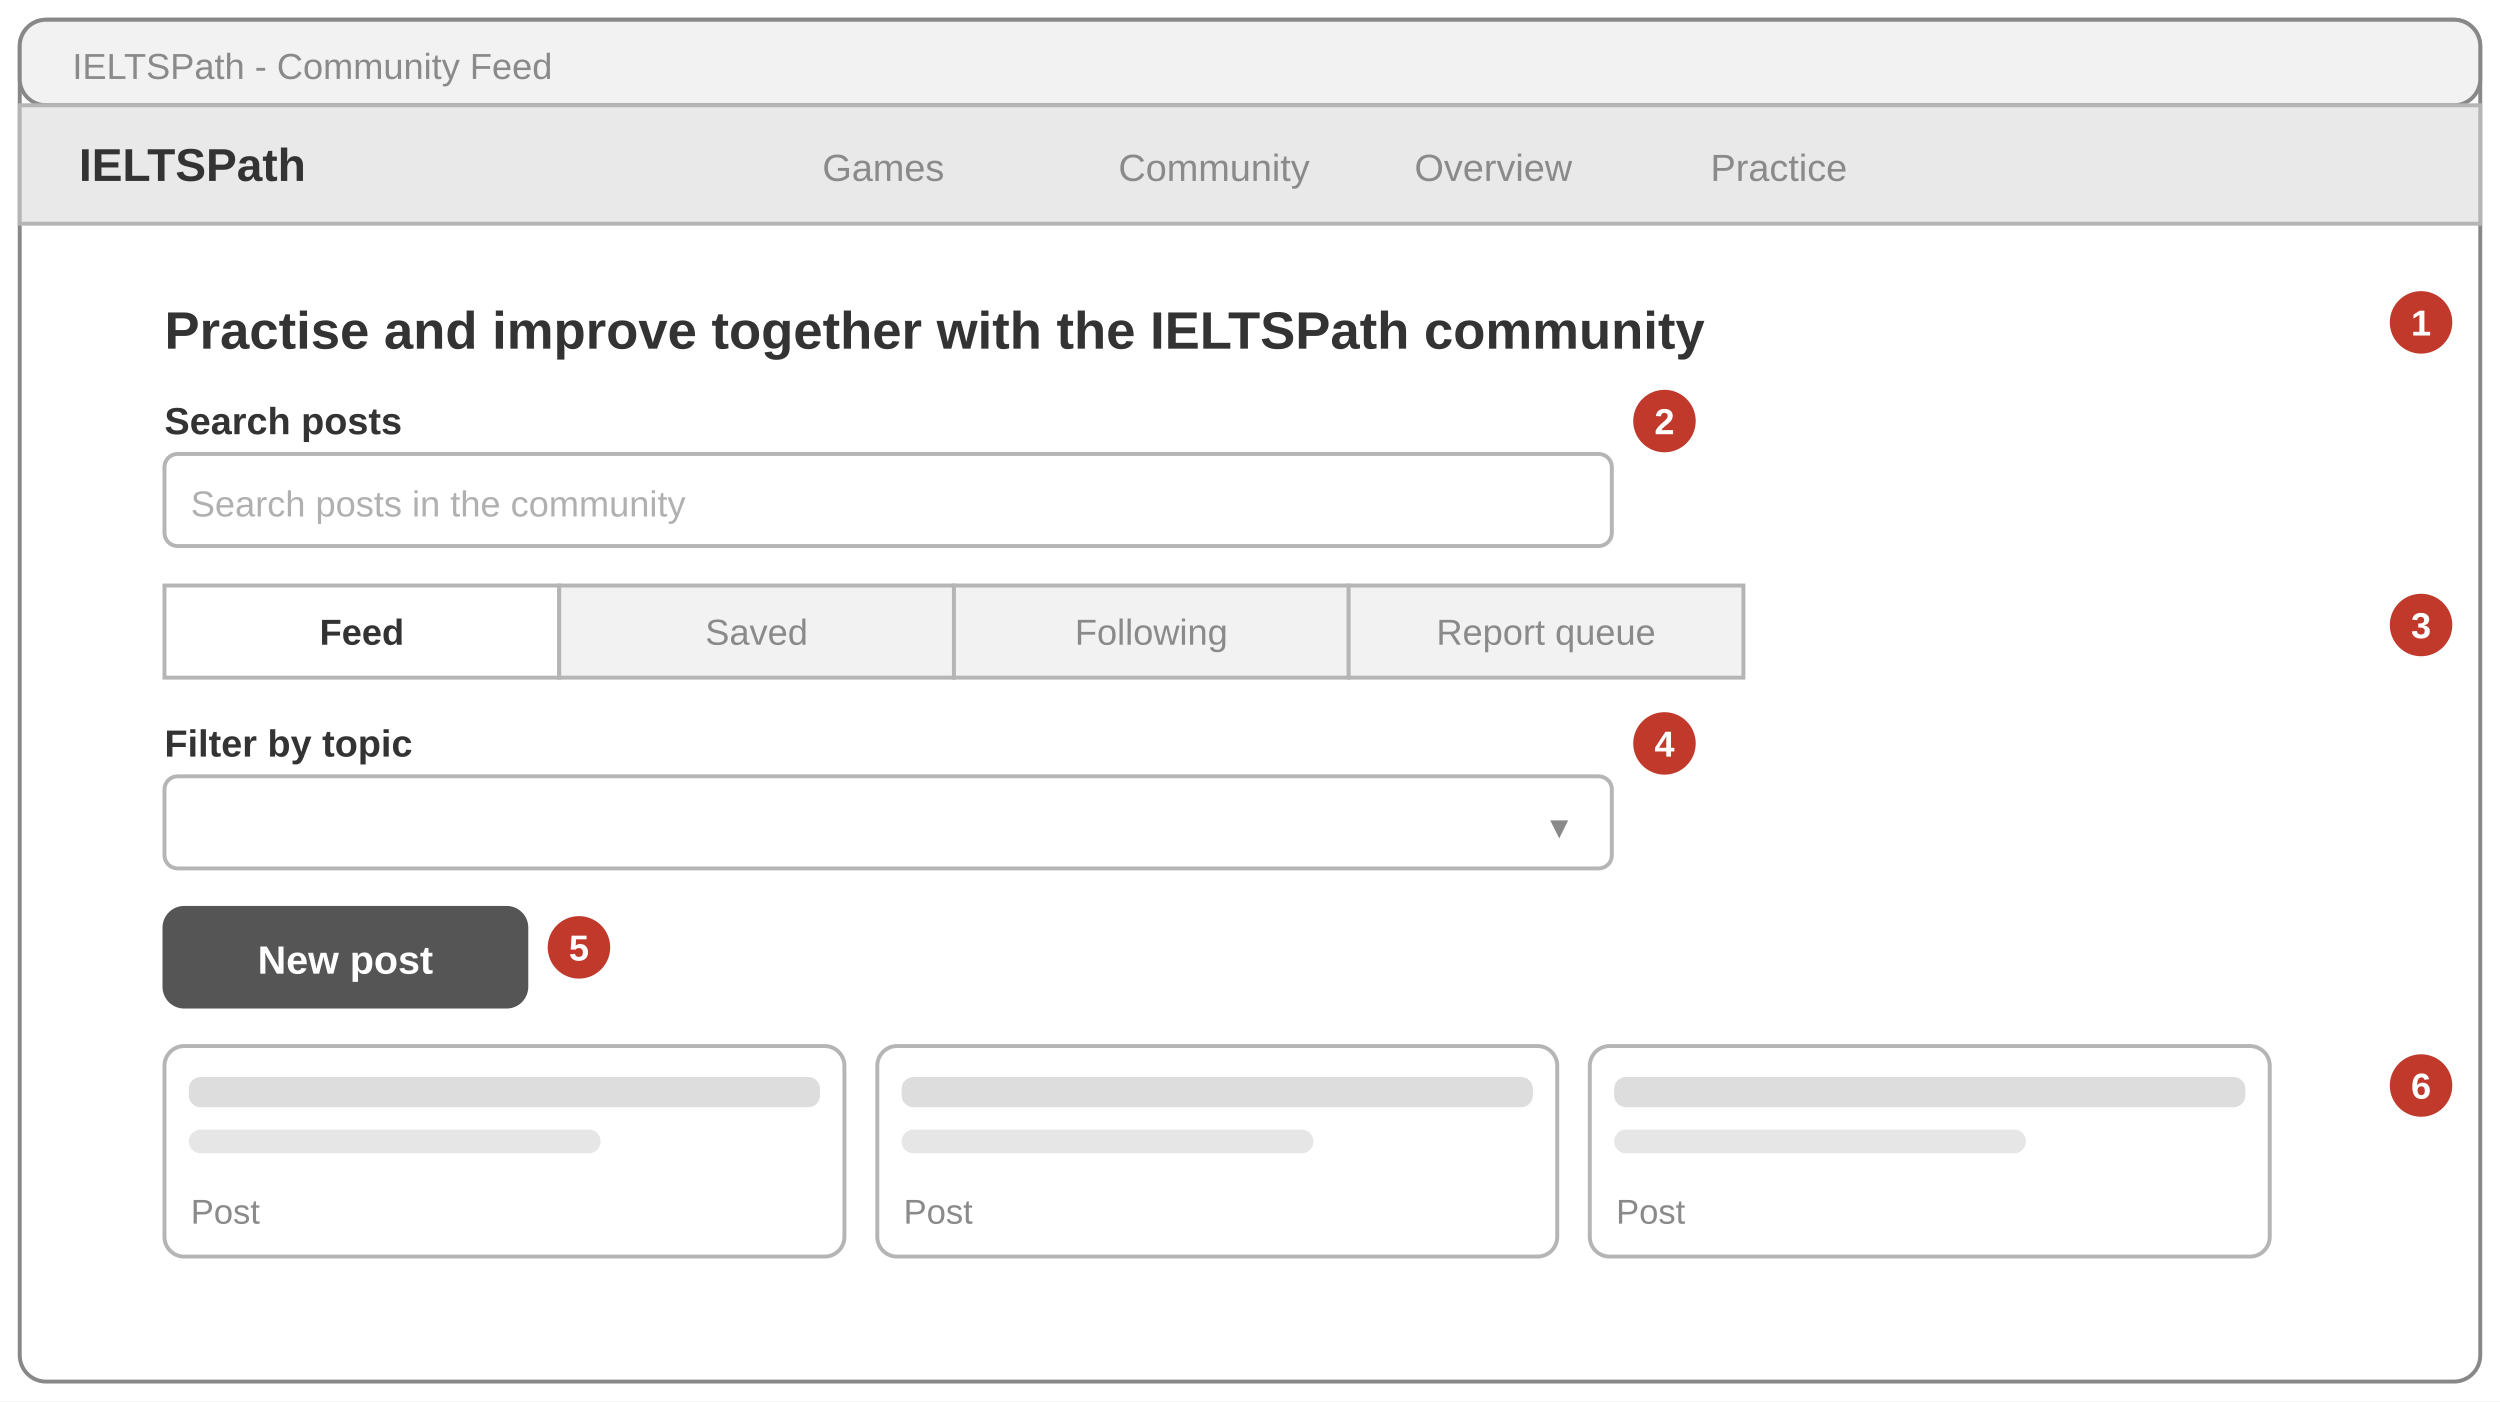
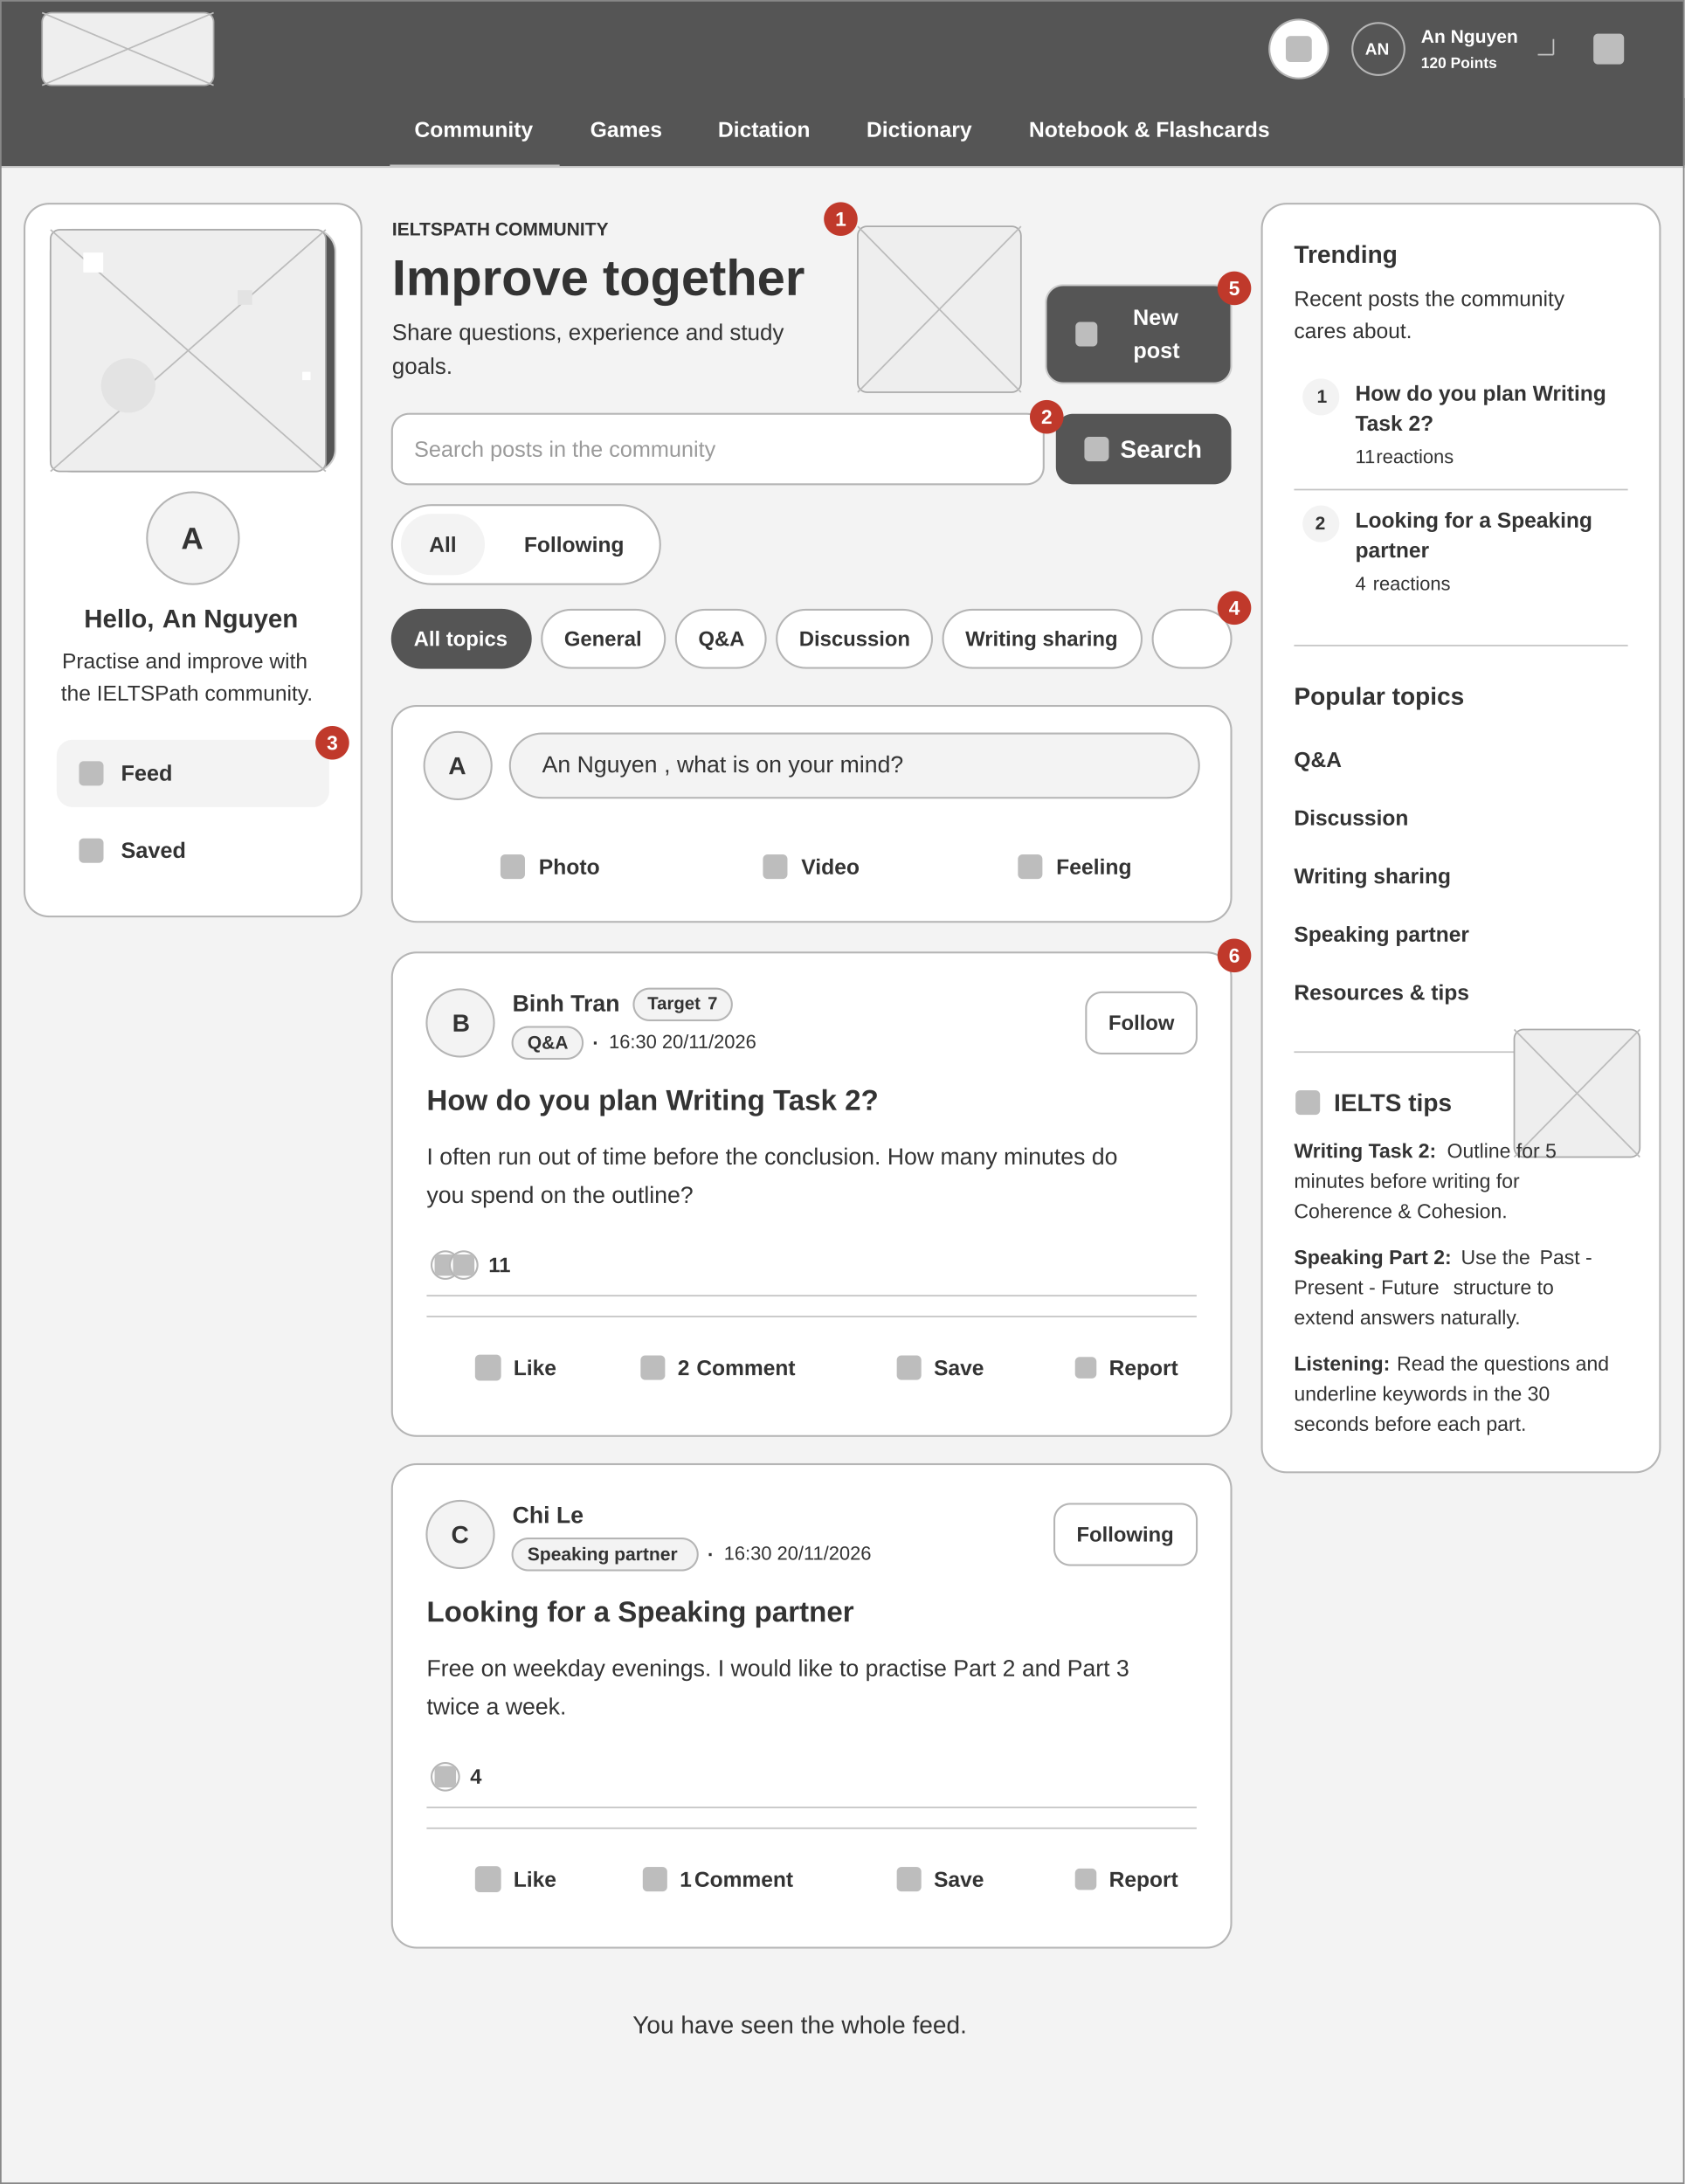
- <svg xmlns="http://www.w3.org/2000/svg" width="760" height="426" viewBox="0 0 760 426">
-   <rect width="760" height="426" fill="#ffffff" />
-   <rect x="6.0" y="6.0" width="748.0" height="414.0" rx="8" fill="#ffffff" stroke="#888888" stroke-width="1.2" />
-   <rect x="6.0" y="6.0" width="748.0" height="26.0" rx="8" fill="#f2f2f2" stroke="#888888" stroke-width="1.2" />
-   <text x="22.0" y="24.0" font-family="Segoe UI, Arial, sans-serif" font-size="11" font-weight="400" fill="#8a8a8a" text-anchor="start">IELTSPath  -  Community Feed</text>
-   <rect x="6.0" y="32.0" width="748.0" height="36.0" rx="0" fill="#e9e9e9" stroke="#b5b5b5" stroke-width="1.2" />
-   <text x="24.0" y="55.0" font-family="Segoe UI, Arial, sans-serif" font-size="14" font-weight="700" fill="#333333" text-anchor="start">IELTSPath</text>
-   <text x="250.0" y="55.0" font-family="Segoe UI, Arial, sans-serif" font-size="11.5" font-weight="400" fill="#8a8a8a" text-anchor="start">Games</text>
-   <text x="340.0" y="55.0" font-family="Segoe UI, Arial, sans-serif" font-size="11.5" font-weight="400" fill="#8a8a8a" text-anchor="start">Community</text>
-   <text x="430.0" y="55.0" font-family="Segoe UI, Arial, sans-serif" font-size="11.5" font-weight="400" fill="#8a8a8a" text-anchor="start">Overview</text>
-   <text x="520.0" y="55.0" font-family="Segoe UI, Arial, sans-serif" font-size="11.5" font-weight="400" fill="#8a8a8a" text-anchor="start">Practice</text>
-   <text x="50.0" y="106.0" font-family="Segoe UI, Arial, sans-serif" font-size="16" font-weight="700" fill="#333333" text-anchor="start">Practise and improve together with the IELTSPath community</text>
-   <circle cx="736.0" cy="98.0" r="9.5" fill="#c0392b" />
-   <text x="736.0" y="102.0" font-family="Segoe UI, Arial, sans-serif" font-size="11" font-weight="700" fill="#ffffff" text-anchor="middle">1</text>
-   <text x="50.0" y="132.0" font-family="Segoe UI, Arial, sans-serif" font-size="11.5" font-weight="600" fill="#333333" text-anchor="start">Search posts</text>
-   <rect x="50.0" y="138.0" width="440.0" height="28.0" rx="4" fill="#ffffff" stroke="#b5b5b5" stroke-width="1.2" />
-   <text x="58.0" y="157.0" font-family="Segoe UI, Arial, sans-serif" font-size="11" font-weight="400" fill="#b0b0b0" text-anchor="start">Search posts in the community</text>
-   <circle cx="506.0" cy="128.0" r="9.5" fill="#c0392b" />
-   <text x="506.0" y="132.0" font-family="Segoe UI, Arial, sans-serif" font-size="11" font-weight="700" fill="#ffffff" text-anchor="middle">2</text>
-   <rect x="50.0" y="178.0" width="120.0" height="28.0" rx="0" fill="#ffffff" stroke="#b5b5b5" stroke-width="1.2" />
-   <text x="110.0" y="196.0" font-family="Segoe UI, Arial, sans-serif" font-size="11" font-weight="700" fill="#333333" text-anchor="middle">Feed</text>
-   <rect x="170.0" y="178.0" width="120.0" height="28.0" rx="0" fill="#f2f2f2" stroke="#b5b5b5" stroke-width="1.2" />
-   <text x="230.0" y="196.0" font-family="Segoe UI, Arial, sans-serif" font-size="11" font-weight="400" fill="#8a8a8a" text-anchor="middle">Saved</text>
-   <rect x="290.0" y="178.0" width="120.0" height="28.0" rx="0" fill="#f2f2f2" stroke="#b5b5b5" stroke-width="1.2" />
-   <text x="350.0" y="196.0" font-family="Segoe UI, Arial, sans-serif" font-size="11" font-weight="400" fill="#8a8a8a" text-anchor="middle">Following</text>
-   <rect x="410.0" y="178.0" width="120.0" height="28.0" rx="0" fill="#f2f2f2" stroke="#b5b5b5" stroke-width="1.2" />
-   <text x="470.0" y="196.0" font-family="Segoe UI, Arial, sans-serif" font-size="11" font-weight="400" fill="#8a8a8a" text-anchor="middle">Report queue</text>
-   <circle cx="736.0" cy="190.0" r="9.5" fill="#c0392b" />
-   <text x="736.0" y="194.0" font-family="Segoe UI, Arial, sans-serif" font-size="11" font-weight="700" fill="#ffffff" text-anchor="middle">3</text>
-   <text x="50.0" y="230.0" font-family="Segoe UI, Arial, sans-serif" font-size="11.5" font-weight="600" fill="#333333" text-anchor="start">Filter by topic</text>
-   <rect x="50.0" y="236.0" width="440.0" height="28.0" rx="4" fill="#ffffff" stroke="#b5b5b5" stroke-width="1.2" />
-   <text x="474.0" y="255.0" font-family="Segoe UI, Arial, sans-serif" font-size="11" font-weight="400" fill="#8a8a8a" text-anchor="middle">▾</text>
-   <circle cx="506.0" cy="226.0" r="9.5" fill="#c0392b" />
-   <text x="506.0" y="230.0" font-family="Segoe UI, Arial, sans-serif" font-size="11" font-weight="700" fill="#ffffff" text-anchor="middle">4</text>
-   <rect x="50.0" y="276.0" width="110.0" height="30.0" rx="6" fill="#555555" stroke="#555555" stroke-width="1.2" />
-   <text x="105.0" y="296.0" font-family="Segoe UI, Arial, sans-serif" font-size="12" font-weight="700" fill="#ffffff" text-anchor="middle">New post</text>
-   <circle cx="176.0" cy="288.0" r="9.5" fill="#c0392b" />
-   <text x="176.0" y="292.0" font-family="Segoe UI, Arial, sans-serif" font-size="11" font-weight="700" fill="#ffffff" text-anchor="middle">5</text>
-   <rect x="50.0" y="318.0" width="206.7" height="64.0" rx="6" fill="#ffffff" stroke="#b5b5b5" stroke-width="1.2" />
-   <rect x="58.0" y="328.0" width="190.7" height="8.0" rx="3" fill="#dddddd" stroke="#dddddd" stroke-width="1.2" />
-   <rect x="58.0" y="344.0" width="124.0" height="6.0" rx="3" fill="#e6e6e6" stroke="#e6e6e6" stroke-width="1.2" />
-   <text x="58.0" y="372.0" font-family="Segoe UI, Arial, sans-serif" font-size="10.5" font-weight="400" fill="#8a8a8a" text-anchor="start">Post</text>
-   <rect x="266.7" y="318.0" width="206.7" height="64.0" rx="6" fill="#ffffff" stroke="#b5b5b5" stroke-width="1.2" />
-   <rect x="274.7" y="328.0" width="190.7" height="8.0" rx="3" fill="#dddddd" stroke="#dddddd" stroke-width="1.2" />
-   <rect x="274.7" y="344.0" width="124.0" height="6.0" rx="3" fill="#e6e6e6" stroke="#e6e6e6" stroke-width="1.2" />
-   <text x="274.7" y="372.0" font-family="Segoe UI, Arial, sans-serif" font-size="10.5" font-weight="400" fill="#8a8a8a" text-anchor="start">Post</text>
-   <rect x="483.3" y="318.0" width="206.7" height="64.0" rx="6" fill="#ffffff" stroke="#b5b5b5" stroke-width="1.2" />
-   <rect x="491.3" y="328.0" width="190.7" height="8.0" rx="3" fill="#dddddd" stroke="#dddddd" stroke-width="1.2" />
-   <rect x="491.3" y="344.0" width="124.0" height="6.0" rx="3" fill="#e6e6e6" stroke="#e6e6e6" stroke-width="1.2" />
-   <text x="491.3" y="372.0" font-family="Segoe UI, Arial, sans-serif" font-size="10.5" font-weight="400" fill="#8a8a8a" text-anchor="start">Post</text>
-   <circle cx="736.0" cy="330.0" r="9.5" fill="#c0392b" />
-   <text x="736.0" y="334.0" font-family="Segoe UI, Arial, sans-serif" font-size="11" font-weight="700" fill="#ffffff" text-anchor="middle">6</text>
+ <svg xmlns="http://www.w3.org/2000/svg" width="1100" height="1426" viewBox="0 0 1100 1426">
+   <rect width="1100" height="1426" fill="#ffffff" />
+   <rect x="0.0" y="0.0" width="1100.0" height="1426.0" rx="0.0" fill="#ffffff" stroke="none" stroke-width="1.2" />
+   <rect x="0.0" y="0.0" width="1100.0" height="1426.0" rx="0.0" fill="#f3f3f3" stroke="none" stroke-width="1.2" />
+   <rect x="0.0" y="0.0" width="1100.0" height="109.0" rx="0.0" fill="#555555" stroke="#cccccc" stroke-width="1.2" />
+   <line x1="0.0" y1="109.0" x2="1100.0" y2="109.0" stroke="#c4c4c4" />
+   <rect x="27.5" y="8.3" width="112.0" height="47.4" rx="6" fill="#eeeeee" stroke="#aaaaaa" />
+   <path d="M27.5 8.3L139.5 55.7M139.5 8.3L27.5 55.7" stroke="#bbbbbb" fill="none" />
+   <rect x="828.9" y="12.8" width="38.4" height="38.4" rx="19.2" fill="#ffffff" stroke="#b5b5b5" stroke-width="1.2" />
+   <rect x="839.6" y="23.5" width="17.0" height="17.0" rx="3" fill="#bdbdbd" />
+   <rect x="883.1" y="15.0" width="34.0" height="34.0" rx="17.0" fill="#555555" stroke="#b5b5b5" stroke-width="1.2" />
+   <text x="891.4" y="35.7" font-family="Segoe UI, Arial, sans-serif" font-size="10.88" font-weight="700" fill="#ffffff" text-anchor="start">AN</text>
+   <text x="927.9" y="27.9" font-family="Segoe UI, Arial, sans-serif" font-size="12" font-weight="700" fill="#ffffff" text-anchor="start" textLength="66.0" lengthAdjust="spacingAndGlyphs">An Nguyen</text>
+   <text x="927.9" y="44.4" font-family="Segoe UI, Arial, sans-serif" font-size="9.92" font-weight="700" fill="#ffffff" text-anchor="start" textLength="52.3" lengthAdjust="spacingAndGlyphs">120 Points</text>
+   <line x1="1014.4" y1="25.5" x2="1014.4" y2="35.7" stroke="#c4c4c4" />
+   <line x1="1004.2" y1="35.7" x2="1014.4" y2="35.7" stroke="#c4c4c4" />
+   <rect x="1040.5" y="22.0" width="20.0" height="20.0" rx="3" fill="#bdbdbd" />
+   <rect x="0.0" y="64.0" width="1100.0" height="44.0" rx="0.0" fill="#555555" stroke="none" stroke-width="1.2" />
+   <line x1="254.6" y1="108.0" x2="365.4" y2="108.0" stroke="#c4c4c4" />
+   <text x="270.6" y="89.4" font-family="Segoe UI, Arial, sans-serif" font-size="14.08" font-weight="700" fill="#ffffff" text-anchor="start" textLength="78.8" lengthAdjust="spacingAndGlyphs">Community</text>
+   <text x="385.4" y="89.4" font-family="Segoe UI, Arial, sans-serif" font-size="14.08" font-weight="700" fill="#ffffff" text-anchor="start" textLength="47.4" lengthAdjust="spacingAndGlyphs">Games</text>
+   <text x="468.8" y="89.4" font-family="Segoe UI, Arial, sans-serif" font-size="14.08" font-weight="700" fill="#ffffff" text-anchor="start" textLength="61.0" lengthAdjust="spacingAndGlyphs">Dictation</text>
+   <text x="565.8" y="89.4" font-family="Segoe UI, Arial, sans-serif" font-size="14.08" font-weight="700" fill="#ffffff" text-anchor="start" textLength="70.1" lengthAdjust="spacingAndGlyphs">Dictionary</text>
+   <text x="671.9" y="89.4" font-family="Segoe UI, Arial, sans-serif" font-size="14.08" font-weight="700" fill="#ffffff" text-anchor="start" textLength="157.4" lengthAdjust="spacingAndGlyphs">Notebook &amp; Flashcards</text>
+   <rect x="16.0" y="133.0" width="220.0" height="465.4" rx="16.0" fill="#ffffff" stroke="#b5b5b5" stroke-width="1.2" />
+   <rect x="33.0" y="150.0" width="186.0" height="157.8" rx="14.4" fill="#555555" stroke="#cccccc" stroke-width="1.2" />
+   <rect x="33.0" y="150.0" width="179.7" height="157.8" rx="6" fill="#eeeeee" stroke="#aaaaaa" />
+   <path d="M33.0 150.0L212.7 307.8M212.7 150.0L33.0 307.8" stroke="#bbbbbb" fill="none" />
+   <rect x="66.0" y="234.0" width="35.5" height="35.5" rx="17.8" fill="#e3e3e3" stroke="none" stroke-width="1.2" />
+   <rect x="54.4" y="164.9" width="13.0" height="13.0" rx="0.0" fill="#ffffff" stroke="none" stroke-width="1.2" />
+   <rect x="197.4" y="242.8" width="5.4" height="5.4" rx="0.0" fill="#ffffff" stroke="none" stroke-width="1.2" />
+   <rect x="155.2" y="189.5" width="9.5" height="9.5" rx="0.0" fill="#e3e3e3" stroke="none" stroke-width="1.2" />
+   <rect x="96.0" y="321.4" width="60.0" height="60.0" rx="30.0" fill="#f3f3f3" stroke="#b5b5b5" stroke-width="1.2" />
+   <text x="118.3" y="358.4" font-family="Segoe UI, Arial, sans-serif" font-size="20" font-weight="700" fill="#333333" text-anchor="start">A</text>
+   <text x="54.9" y="409.7" font-family="Segoe UI, Arial, sans-serif" font-size="16.8" font-weight="700" fill="#333333" text-anchor="start" textLength="47.0" lengthAdjust="spacingAndGlyphs">Hello,</text>
+   <text x="106.0" y="409.7" font-family="Segoe UI, Arial, sans-serif" font-size="16.8" font-weight="700" fill="#333333" text-anchor="start" textLength="91.1" lengthAdjust="spacingAndGlyphs">An Nguyen</text>
+   <text x="40.5" y="436.4" font-family="Segoe UI, Arial, sans-serif" font-size="14" font-weight="400" fill="#333333" text-anchor="start" textLength="171.0" lengthAdjust="spacingAndGlyphs">Practise and improve with</text>
+   <text x="39.8" y="457.4" font-family="Segoe UI, Arial, sans-serif" font-size="14" font-weight="400" fill="#333333" text-anchor="start" textLength="172.3" lengthAdjust="spacingAndGlyphs">the IELTSPath community.</text>
+   <rect x="37.0" y="483.0" width="178.0" height="44.0" rx="10.4" fill="#f3f3f3" stroke="none" stroke-width="1.2" />
+   <rect x="51.6" y="497.0" width="16.0" height="16.0" rx="3" fill="#bdbdbd" />
+   <text x="79.0" y="509.7" font-family="Segoe UI, Arial, sans-serif" font-size="14.4" font-weight="700" fill="#333333" text-anchor="start" textLength="34.3" lengthAdjust="spacingAndGlyphs">Feed</text>
+   <rect x="51.6" y="547.4" width="16.0" height="16.0" rx="3" fill="#bdbdbd" />
+   <text x="79.0" y="560.1" font-family="Segoe UI, Arial, sans-serif" font-size="14.4" font-weight="700" fill="#333333" text-anchor="start" textLength="43.1" lengthAdjust="spacingAndGlyphs">Saved</text>
+   <text x="256.0" y="153.7" font-family="Segoe UI, Arial, sans-serif" font-size="12" font-weight="700" fill="#333333" text-anchor="start" textLength="173.8" lengthAdjust="spacingAndGlyphs">IELTSPATH COMMUNITY</text>
+   <text x="256.0" y="192.7" font-family="Segoe UI, Arial, sans-serif" font-size="33" font-weight="700" fill="#333333" text-anchor="start" textLength="265.8" lengthAdjust="spacingAndGlyphs">Improve together</text>
+   <text x="256.0" y="222.0" font-family="Segoe UI, Arial, sans-serif" font-size="14.8" font-weight="400" fill="#333333" text-anchor="start" textLength="272.3" lengthAdjust="spacingAndGlyphs">Share questions, experience and study</text>
+   <text x="256.0" y="244.1" font-family="Segoe UI, Arial, sans-serif" font-size="14.8" font-weight="400" fill="#333333" text-anchor="start" textLength="42.1" lengthAdjust="spacingAndGlyphs">goals.</text>
+   <rect x="560.1" y="147.8" width="106.6" height="108.3" rx="6" fill="#eeeeee" stroke="#aaaaaa" />
+   <path d="M560.1 147.8L666.7 256.1M666.7 147.8L560.1 256.1" stroke="#bbbbbb" fill="none" />
+   <rect x="683.0" y="186.2" width="121.0" height="64.0" rx="11.2" fill="#555555" stroke="#cccccc" stroke-width="1.2" />
+   <rect x="702.3" y="210.2" width="14.3" height="16.0" rx="3" fill="#bdbdbd" />
+   <text x="739.8" y="212.1" font-family="Segoe UI, Arial, sans-serif" font-size="14.4" font-weight="700" fill="#ffffff" text-anchor="start" textLength="31.6" lengthAdjust="spacingAndGlyphs">New</text>
+   <text x="740.0" y="233.7" font-family="Segoe UI, Arial, sans-serif" font-size="14.4" font-weight="700" fill="#ffffff" text-anchor="start" textLength="31.3" lengthAdjust="spacingAndGlyphs">post</text>
+   <rect x="256.0" y="270.2" width="425.5" height="46.0" rx="11.2" fill="#ffffff" stroke="#b5b5b5" stroke-width="1.2" />
+   <text x="270.4" y="298.2" font-family="Segoe UI, Arial, sans-serif" font-size="14.4" font-weight="400" fill="#9a9a9a" text-anchor="start">Search posts in the community</text>
+   <rect x="689.5" y="270.2" width="114.5" height="46.0" rx="11.2" fill="#555555" stroke="none" stroke-width="1.2" />
+   <rect x="708.1" y="285.2" width="16.0" height="16.0" rx="3" fill="#bdbdbd" />
+   <text x="731.5" y="298.8" font-family="Segoe UI, Arial, sans-serif" font-size="16" font-weight="700" fill="#ffffff" text-anchor="start" textLength="55.0" lengthAdjust="spacingAndGlyphs">Search</text>
+   <rect x="256.0" y="329.8" width="175.1" height="51.6" rx="25.8" fill="#ffffff" stroke="#b5b5b5" stroke-width="1.2" />
+   <rect x="261.8" y="335.5" width="54.8" height="40.0" rx="20.0" fill="#f3f3f3" stroke="none" stroke-width="1.2" />
+   <text x="280.2" y="360.4" font-family="Segoe UI, Arial, sans-serif" font-size="14" font-weight="700" fill="#333333" text-anchor="start" textLength="18.0" lengthAdjust="spacingAndGlyphs">All</text>
+   <text x="342.2" y="360.4" font-family="Segoe UI, Arial, sans-serif" font-size="14" font-weight="700" fill="#333333" text-anchor="start" textLength="64.7" lengthAdjust="spacingAndGlyphs">Following</text>
+   <rect x="256.0" y="398.1" width="90.6" height="38.0" rx="19.0" fill="#555555" stroke="#555555" stroke-width="1.2" />
+   <text x="270.2" y="421.7" font-family="Segoe UI, Arial, sans-serif" font-size="13.6" font-weight="700" fill="#ffffff" text-anchor="start" textLength="61.8" lengthAdjust="spacingAndGlyphs">All topics</text>
+   <rect x="353.8" y="398.1" width="80.4" height="38.0" rx="19.0" fill="#ffffff" stroke="#b5b5b5" stroke-width="1.2" />
+   <text x="368.4" y="421.7" font-family="Segoe UI, Arial, sans-serif" font-size="13.6" font-weight="700" fill="#333333" text-anchor="start" textLength="51.2" lengthAdjust="spacingAndGlyphs">General</text>
+   <rect x="441.4" y="398.1" width="58.6" height="38.0" rx="19.0" fill="#ffffff" stroke="#b5b5b5" stroke-width="1.2" />
+   <text x="456.0" y="421.7" font-family="Segoe UI, Arial, sans-serif" font-size="13.6" font-weight="700" fill="#333333" text-anchor="start" textLength="29.4" lengthAdjust="spacingAndGlyphs">Q&amp;A</text>
+   <rect x="507.2" y="398.1" width="101.4" height="38.0" rx="19.0" fill="#ffffff" stroke="#b5b5b5" stroke-width="1.2" />
+   <text x="521.8" y="421.7" font-family="Segoe UI, Arial, sans-serif" font-size="13.6" font-weight="700" fill="#333333" text-anchor="start" textLength="72.2" lengthAdjust="spacingAndGlyphs">Discussion</text>
+   <rect x="615.8" y="398.1" width="129.7" height="38.0" rx="19.0" fill="#ffffff" stroke="#b5b5b5" stroke-width="1.2" />
+   <text x="630.4" y="421.7" font-family="Segoe UI, Arial, sans-serif" font-size="13.6" font-weight="700" fill="#333333" text-anchor="start" textLength="100.5" lengthAdjust="spacingAndGlyphs">Writing sharing</text>
+   <rect x="752.7" y="398.1" width="51.3" height="38.0" rx="19.0" fill="#ffffff" stroke="#b5b5b5" stroke-width="1.2" />
+   <rect x="256.0" y="460.9" width="548.0" height="141.0" rx="16.0" fill="#ffffff" stroke="#b5b5b5" stroke-width="1.2" />
+   <rect x="277.0" y="477.9" width="44.0" height="44.0" rx="22.0" fill="#f3f3f3" stroke="#b5b5b5" stroke-width="1.2" />
+   <text x="292.8" y="505.5" font-family="Segoe UI, Arial, sans-serif" font-size="16" font-weight="700" fill="#333333" text-anchor="start">A</text>
+   <rect x="333.0" y="478.9" width="450.0" height="42.0" rx="21.0" fill="#f3f3f3" stroke="#b5b5b5" stroke-width="1.2" />
+   <text x="354.0" y="504.3" font-family="Segoe UI, Arial, sans-serif" font-size="15.2" font-weight="400" fill="#333333" text-anchor="start" textLength="79.6" lengthAdjust="spacingAndGlyphs">An Nguyen</text>
+   <text x="433.6" y="504.3" font-family="Segoe UI, Arial, sans-serif" font-size="15.2" font-weight="400" fill="#333333" text-anchor="start" textLength="165.6" lengthAdjust="spacingAndGlyphs">, what is on your mind?</text>
+   <rect x="326.8" y="557.9" width="16.0" height="16.0" rx="3" fill="#bdbdbd" />
+   <text x="351.8" y="570.8" font-family="Segoe UI, Arial, sans-serif" font-size="14.08" font-weight="700" fill="#333333" text-anchor="start" textLength="39.7" lengthAdjust="spacingAndGlyphs">Photo</text>
+   <rect x="498.2" y="557.9" width="16.0" height="16.0" rx="3" fill="#bdbdbd" />
+   <text x="523.2" y="570.8" font-family="Segoe UI, Arial, sans-serif" font-size="14.08" font-weight="700" fill="#333333" text-anchor="start" textLength="39.6" lengthAdjust="spacingAndGlyphs">Video</text>
+   <rect x="664.7" y="557.9" width="16.0" height="16.0" rx="3" fill="#bdbdbd" />
+   <text x="689.7" y="570.8" font-family="Segoe UI, Arial, sans-serif" font-size="14.08" font-weight="700" fill="#333333" text-anchor="start" textLength="49.3" lengthAdjust="spacingAndGlyphs">Feeling</text>
+   <rect x="256.0" y="621.9" width="548.0" height="315.7" rx="16.0" fill="#ffffff" stroke="#b5b5b5" stroke-width="1.2" />
+   <rect x="278.6" y="645.9" width="44.0" height="44.0" rx="22.0" fill="#f3f3f3" stroke="#b5b5b5" stroke-width="1.2" />
+   <text x="295.3" y="673.5" font-family="Segoe UI, Arial, sans-serif" font-size="16" font-weight="700" fill="#333333" text-anchor="start">B</text>
+   <text x="334.6" y="660.3" font-family="Segoe UI, Arial, sans-serif" font-size="15.2" font-weight="700" fill="#333333" text-anchor="start" textLength="71.2" lengthAdjust="spacingAndGlyphs">Binh Tran</text>
+   <rect x="413.8" y="645.5" width="64.1" height="20.7" rx="10.3" fill="#f3f3f3" stroke="#b5b5b5" stroke-width="1.2" />
+   <text x="422.8" y="659.0" font-family="Segoe UI, Arial, sans-serif" font-size="11.6" font-weight="700" fill="#333333" text-anchor="start" textLength="36.6" lengthAdjust="spacingAndGlyphs">Target</text>
+   <text x="462.1" y="659.0" font-family="Segoe UI, Arial, sans-serif" font-size="11.6" font-weight="700" fill="#333333" text-anchor="start">7</text>
+   <rect x="334.6" y="670.5" width="45.9" height="20.8" rx="10.4" fill="#f3f3f3" stroke="#b5b5b5" stroke-width="1.2" />
+   <text x="344.4" y="684.8" font-family="Segoe UI, Arial, sans-serif" font-size="12" font-weight="700" fill="#333333" text-anchor="start" textLength="26.3" lengthAdjust="spacingAndGlyphs">Q&amp;A</text>
+   <text x="386.9" y="685.3" font-family="Segoe UI, Arial, sans-serif" font-size="12.8" font-weight="700" fill="#333333" text-anchor="start">·</text>
+   <text x="397.6" y="684.4" font-family="Segoe UI, Arial, sans-serif" font-size="12.48" font-weight="400" fill="#333333" text-anchor="start" textLength="101.0" lengthAdjust="spacingAndGlyphs">16:30 20/11/2026</text>
+   <rect x="709.2" y="647.9" width="72.2" height="40.0" rx="10.4" fill="#ffffff" stroke="#b5b5b5" stroke-width="1.2" />
+   <text x="723.8" y="672.4" font-family="Segoe UI, Arial, sans-serif" font-size="13.6" font-weight="700" fill="#333333" text-anchor="start" textLength="43.0" lengthAdjust="spacingAndGlyphs">Follow</text>
+   <text x="278.6" y="724.8" font-family="Segoe UI, Arial, sans-serif" font-size="18.88" font-weight="700" fill="#333333" text-anchor="start" textLength="293.8" lengthAdjust="spacingAndGlyphs">How do you plan Writing Task 2?</text>
+   <text x="278.6" y="760.3" font-family="Segoe UI, Arial, sans-serif" font-size="15.2" font-weight="400" fill="#333333" text-anchor="start" textLength="483.4" lengthAdjust="spacingAndGlyphs">I often run out of time before the conclusion. How many minutes do</text>
+   <text x="278.6" y="785.4" font-family="Segoe UI, Arial, sans-serif" font-size="15.2" font-weight="400" fill="#333333" text-anchor="start" textLength="184.9" lengthAdjust="spacingAndGlyphs">you spend on the outline?</text>
+   <line x1="278.6" y1="846.0" x2="781.4" y2="846.0" stroke="#c4c4c4" />
+   <rect x="281.8" y="817.0" width="18.0" height="18.0" rx="9.0" fill="#ffffff" stroke="#b5b5b5" stroke-width="1.2" />
+   <rect x="283.8" y="819.0" width="14.0" height="14.0" rx="3" fill="#bdbdbd" />
+   <rect x="293.8" y="817.0" width="18.0" height="18.0" rx="9.0" fill="#ffffff" stroke="#b5b5b5" stroke-width="1.2" />
+   <rect x="295.8" y="819.0" width="14.0" height="14.0" rx="3" fill="#bdbdbd" />
+   <text x="319.0" y="830.6" font-family="Segoe UI, Arial, sans-serif" font-size="13.6" font-weight="700" fill="#333333" text-anchor="start">11</text>
+   <line x1="278.6" y1="859.6" x2="781.4" y2="859.6" stroke="#c4c4c4" />
+   <rect x="310.2" y="884.5" width="17.0" height="17.0" rx="3" fill="#bdbdbd" />
+   <text x="335.3" y="897.9" font-family="Segoe UI, Arial, sans-serif" font-size="14" font-weight="700" fill="#333333" text-anchor="start" textLength="27.9" lengthAdjust="spacingAndGlyphs">Like</text>
+   <rect x="418.3" y="885.0" width="16.0" height="16.0" rx="3" fill="#bdbdbd" />
+   <text x="442.5" y="897.9" font-family="Segoe UI, Arial, sans-serif" font-size="14" font-weight="700" fill="#333333" text-anchor="start">2</text>
+   <text x="454.8" y="897.9" font-family="Segoe UI, Arial, sans-serif" font-size="14" font-weight="700" fill="#333333" text-anchor="start" textLength="65.9" lengthAdjust="spacingAndGlyphs">Comment</text>
+   <rect x="585.6" y="885.0" width="16.0" height="16.0" rx="3" fill="#bdbdbd" />
+   <text x="609.8" y="897.9" font-family="Segoe UI, Arial, sans-serif" font-size="14" font-weight="700" fill="#333333" text-anchor="start" textLength="33.2" lengthAdjust="spacingAndGlyphs">Save</text>
+   <rect x="702.0" y="886.0" width="14.0" height="14.0" rx="3" fill="#bdbdbd" />
+   <text x="724.2" y="897.9" font-family="Segoe UI, Arial, sans-serif" font-size="14" font-weight="700" fill="#333333" text-anchor="start" textLength="45.3" lengthAdjust="spacingAndGlyphs">Report</text>
+   <rect x="256.0" y="956.0" width="548.0" height="315.7" rx="16.0" fill="#ffffff" stroke="#b5b5b5" stroke-width="1.2" />
+   <rect x="278.6" y="979.9" width="44.0" height="44.0" rx="22.0" fill="#f3f3f3" stroke="#b5b5b5" stroke-width="1.2" />
+   <text x="294.6" y="1007.5" font-family="Segoe UI, Arial, sans-serif" font-size="16" font-weight="700" fill="#333333" text-anchor="start">C</text>
+   <text x="334.6" y="994.4" font-family="Segoe UI, Arial, sans-serif" font-size="15.2" font-weight="700" fill="#333333" text-anchor="start" textLength="46.3" lengthAdjust="spacingAndGlyphs">Chi Le</text>
+   <rect x="334.6" y="1004.5" width="121.0" height="20.8" rx="10.4" fill="#f3f3f3" stroke="#b5b5b5" stroke-width="1.2" />
+   <text x="344.4" y="1018.8" font-family="Segoe UI, Arial, sans-serif" font-size="12" font-weight="700" fill="#333333" text-anchor="start" textLength="101.4" lengthAdjust="spacingAndGlyphs">Speaking partner</text>
+   <text x="462.0" y="1019.3" font-family="Segoe UI, Arial, sans-serif" font-size="12.8" font-weight="700" fill="#333333" text-anchor="start">·</text>
+   <text x="472.7" y="1018.4" font-family="Segoe UI, Arial, sans-serif" font-size="12.48" font-weight="400" fill="#333333" text-anchor="start" textLength="101.0" lengthAdjust="spacingAndGlyphs">16:30 20/11/2026</text>
+   <rect x="688.5" y="981.9" width="93.0" height="40.0" rx="10.4" fill="#ffffff" stroke="#b5b5b5" stroke-width="1.2" />
+   <text x="703.0" y="1006.5" font-family="Segoe UI, Arial, sans-serif" font-size="13.6" font-weight="700" fill="#333333" text-anchor="start" textLength="63.8" lengthAdjust="spacingAndGlyphs">Following</text>
+   <text x="278.6" y="1058.8" font-family="Segoe UI, Arial, sans-serif" font-size="18.88" font-weight="700" fill="#333333" text-anchor="start" textLength="278.5" lengthAdjust="spacingAndGlyphs">Looking for a Speaking partner</text>
+   <text x="278.6" y="1094.4" font-family="Segoe UI, Arial, sans-serif" font-size="15.2" font-weight="400" fill="#333333" text-anchor="start" textLength="485.6" lengthAdjust="spacingAndGlyphs">Free on weekday evenings. I would like to practise Part 2 and Part 3</text>
+   <text x="278.6" y="1119.4" font-family="Segoe UI, Arial, sans-serif" font-size="15.2" font-weight="400" fill="#333333" text-anchor="start" textLength="98.6" lengthAdjust="spacingAndGlyphs">twice a week.</text>
+   <line x1="278.6" y1="1180.1" x2="781.4" y2="1180.1" stroke="#c4c4c4" />
+   <rect x="281.8" y="1151.1" width="18.0" height="18.0" rx="9.0" fill="#ffffff" stroke="#b5b5b5" stroke-width="1.2" />
+   <rect x="283.8" y="1153.1" width="14.0" height="14.0" rx="3" fill="#bdbdbd" />
+   <text x="307.0" y="1164.6" font-family="Segoe UI, Arial, sans-serif" font-size="13.6" font-weight="700" fill="#333333" text-anchor="start">4</text>
+   <line x1="278.6" y1="1193.7" x2="781.4" y2="1193.7" stroke="#c4c4c4" />
+   <rect x="310.2" y="1218.5" width="17.0" height="17.0" rx="3" fill="#bdbdbd" />
+   <text x="335.3" y="1231.9" font-family="Segoe UI, Arial, sans-serif" font-size="14" font-weight="700" fill="#333333" text-anchor="start" textLength="27.9" lengthAdjust="spacingAndGlyphs">Like</text>
+   <rect x="419.7" y="1219.0" width="16.0" height="16.0" rx="3" fill="#bdbdbd" />
+   <text x="443.9" y="1231.9" font-family="Segoe UI, Arial, sans-serif" font-size="14" font-weight="700" fill="#333333" text-anchor="start">1</text>
+   <text x="453.4" y="1231.9" font-family="Segoe UI, Arial, sans-serif" font-size="14" font-weight="700" fill="#333333" text-anchor="start" textLength="65.9" lengthAdjust="spacingAndGlyphs">Comment</text>
+   <rect x="585.6" y="1219.0" width="16.0" height="16.0" rx="3" fill="#bdbdbd" />
+   <text x="609.8" y="1231.9" font-family="Segoe UI, Arial, sans-serif" font-size="14" font-weight="700" fill="#333333" text-anchor="start" textLength="33.2" lengthAdjust="spacingAndGlyphs">Save</text>
+   <rect x="702.0" y="1220.0" width="14.0" height="14.0" rx="3" fill="#bdbdbd" />
+   <text x="724.2" y="1231.9" font-family="Segoe UI, Arial, sans-serif" font-size="14" font-weight="700" fill="#333333" text-anchor="start" textLength="45.3" lengthAdjust="spacingAndGlyphs">Report</text>
+   <text x="413.1" y="1327.6" font-family="Segoe UI, Arial, sans-serif" font-size="16" font-weight="400" fill="#333333" text-anchor="start" textLength="233.8" lengthAdjust="spacingAndGlyphs">You have seen the whole feed.</text>
+   <rect x="824.0" y="133.0" width="260.0" height="828.3" rx="16.0" fill="#ffffff" stroke="#b5b5b5" stroke-width="1.2" />
+   <text x="845.0" y="171.6" font-family="Segoe UI, Arial, sans-serif" font-size="16" font-weight="700" fill="#333333" text-anchor="start" textLength="71.1" lengthAdjust="spacingAndGlyphs">Trending</text>
+   <text x="845.0" y="199.8" font-family="Segoe UI, Arial, sans-serif" font-size="14" font-weight="400" fill="#333333" text-anchor="start" textLength="188.6" lengthAdjust="spacingAndGlyphs">Recent posts the community</text>
+   <text x="845.0" y="220.8" font-family="Segoe UI, Arial, sans-serif" font-size="14" font-weight="400" fill="#333333" text-anchor="start" textLength="82.3" lengthAdjust="spacingAndGlyphs">cares about.</text>
+   <line x1="845.0" y1="319.7" x2="1063.0" y2="319.7" stroke="#c4c4c4" />
+   <rect x="850.6" y="247.2" width="24.0" height="24.0" rx="12.0" fill="#f3f3f3" stroke="none" stroke-width="1.2" />
+   <text x="859.9" y="262.9" font-family="Segoe UI, Arial, sans-serif" font-size="12" font-weight="700" fill="#333333" text-anchor="start">1</text>
+   <text x="885.0" y="261.6" font-family="Segoe UI, Arial, sans-serif" font-size="14" font-weight="700" fill="#333333" text-anchor="start" textLength="165.0" lengthAdjust="spacingAndGlyphs">How do you plan Writing</text>
+   <text x="885.0" y="281.2" font-family="Segoe UI, Arial, sans-serif" font-size="14" font-weight="700" fill="#333333" text-anchor="start" textLength="51.8" lengthAdjust="spacingAndGlyphs">Task 2?</text>
+   <text x="885.0" y="302.4" font-family="Segoe UI, Arial, sans-serif" font-size="12.48" font-weight="400" fill="#333333" text-anchor="start">11</text>
+   <text x="898.6" y="302.4" font-family="Segoe UI, Arial, sans-serif" font-size="12.48" font-weight="400" fill="#333333" text-anchor="start" textLength="54.6" lengthAdjust="spacingAndGlyphs">reactions</text>
+   <rect x="850.6" y="330.0" width="24.0" height="24.0" rx="12.0" fill="#f3f3f3" stroke="none" stroke-width="1.2" />
+   <text x="858.8" y="345.7" font-family="Segoe UI, Arial, sans-serif" font-size="12" font-weight="700" fill="#333333" text-anchor="start">2</text>
+   <text x="885.0" y="344.4" font-family="Segoe UI, Arial, sans-serif" font-size="14" font-weight="700" fill="#333333" text-anchor="start" textLength="155.0" lengthAdjust="spacingAndGlyphs">Looking for a Speaking</text>
+   <text x="885.0" y="364.0" font-family="Segoe UI, Arial, sans-serif" font-size="14" font-weight="700" fill="#333333" text-anchor="start" textLength="50.1" lengthAdjust="spacingAndGlyphs">partner</text>
+   <text x="885.0" y="385.3" font-family="Segoe UI, Arial, sans-serif" font-size="12.48" font-weight="400" fill="#333333" text-anchor="start">4</text>
+   <text x="896.5" y="385.3" font-family="Segoe UI, Arial, sans-serif" font-size="12.48" font-weight="400" fill="#333333" text-anchor="start" textLength="54.6" lengthAdjust="spacingAndGlyphs">reactions</text>
+   <line x1="845.0" y1="421.5" x2="1063.0" y2="421.5" stroke="#c4c4c4" />
+   <text x="845.0" y="460.1" font-family="Segoe UI, Arial, sans-serif" font-size="16" font-weight="700" fill="#333333" text-anchor="start" textLength="114.0" lengthAdjust="spacingAndGlyphs">Popular topics</text>
+   <text x="845.0" y="500.8" font-family="Segoe UI, Arial, sans-serif" font-size="14" font-weight="700" fill="#333333" text-anchor="start" textLength="30.3" lengthAdjust="spacingAndGlyphs">Q&amp;A</text>
+   <text x="845.0" y="538.8" font-family="Segoe UI, Arial, sans-serif" font-size="14" font-weight="700" fill="#333333" text-anchor="start" textLength="74.3" lengthAdjust="spacingAndGlyphs">Discussion</text>
+   <text x="845.0" y="576.8" font-family="Segoe UI, Arial, sans-serif" font-size="14" font-weight="700" fill="#333333" text-anchor="start" textLength="103.5" lengthAdjust="spacingAndGlyphs">Writing sharing</text>
+   <text x="845.0" y="614.8" font-family="Segoe UI, Arial, sans-serif" font-size="14" font-weight="700" fill="#333333" text-anchor="start" textLength="116.9" lengthAdjust="spacingAndGlyphs">Speaking partner</text>
+   <text x="845.0" y="652.8" font-family="Segoe UI, Arial, sans-serif" font-size="14" font-weight="700" fill="#333333" text-anchor="start" textLength="112.8" lengthAdjust="spacingAndGlyphs">Resources &amp; tips</text>
+   <line x1="845.0" y1="686.9" x2="1063.0" y2="686.9" stroke="#c4c4c4" />
+   <rect x="988.8" y="672.2" width="82.0" height="83.3" rx="6" fill="#eeeeee" stroke="#aaaaaa" />
+   <path d="M988.8 672.2L1070.8 755.5M1070.8 672.2L988.8 755.5" stroke="#bbbbbb" fill="none" />
+   <rect x="846.0" y="711.9" width="16.0" height="16.0" rx="3" fill="#bdbdbd" />
+   <text x="871.0" y="725.5" font-family="Segoe UI, Arial, sans-serif" font-size="16" font-weight="700" fill="#333333" text-anchor="start" textLength="75.9" lengthAdjust="spacingAndGlyphs">IELTS tips</text>
+   <text x="845.0" y="755.9" font-family="Segoe UI, Arial, sans-serif" font-size="13.12" font-weight="700" fill="#333333" text-anchor="start" textLength="96.2" lengthAdjust="spacingAndGlyphs">Writing Task 2:</text>
+   <text x="944.9" y="755.9" font-family="Segoe UI, Arial, sans-serif" font-size="13.12" font-weight="400" fill="#333333" text-anchor="start" textLength="76.3" lengthAdjust="spacingAndGlyphs">Outline for 5</text>
+   <text x="845.0" y="775.6" font-family="Segoe UI, Arial, sans-serif" font-size="13.12" font-weight="400" fill="#333333" text-anchor="start" textLength="159.9" lengthAdjust="spacingAndGlyphs">minutes before writing for</text>
+   <text x="845.0" y="795.3" font-family="Segoe UI, Arial, sans-serif" font-size="13.12" font-weight="400" fill="#333333" text-anchor="start" textLength="146.3" lengthAdjust="spacingAndGlyphs">Coherence &amp; Cohesion.</text>
+   <text x="845.0" y="825.4" font-family="Segoe UI, Arial, sans-serif" font-size="13.12" font-weight="700" fill="#333333" text-anchor="start" textLength="105.3" lengthAdjust="spacingAndGlyphs">Speaking Part 2:</text>
+   <text x="954.0" y="825.4" font-family="Segoe UI, Arial, sans-serif" font-size="13.12" font-weight="400" fill="#333333" text-anchor="start" textLength="47.7" lengthAdjust="spacingAndGlyphs">Use the</text>
+   <text x="1005.4" y="825.4" font-family="Segoe UI, Arial, sans-serif" font-size="13.12" font-weight="400" fill="#333333" text-anchor="start" textLength="36.7" lengthAdjust="spacingAndGlyphs">Past -</text>
+   <text x="845.0" y="845.0" font-family="Segoe UI, Arial, sans-serif" font-size="13.12" font-weight="400" fill="#333333" text-anchor="start" textLength="100.3" lengthAdjust="spacingAndGlyphs">Present - Future</text>
+   <text x="949.0" y="845.0" font-family="Segoe UI, Arial, sans-serif" font-size="13.12" font-weight="400" fill="#333333" text-anchor="start" textLength="71.6" lengthAdjust="spacingAndGlyphs">structure to</text>
+   <text x="845.0" y="864.7" font-family="Segoe UI, Arial, sans-serif" font-size="13.12" font-weight="400" fill="#333333" text-anchor="start" textLength="158.3" lengthAdjust="spacingAndGlyphs">extend answers naturally.</text>
+   <text x="845.0" y="894.8" font-family="Segoe UI, Arial, sans-serif" font-size="13.12" font-weight="700" fill="#333333" text-anchor="start" textLength="63.4" lengthAdjust="spacingAndGlyphs">Listening:</text>
+   <text x="912.1" y="894.8" font-family="Segoe UI, Arial, sans-serif" font-size="13.12" font-weight="400" fill="#333333" text-anchor="start" textLength="145.7" lengthAdjust="spacingAndGlyphs">Read the questions and</text>
+   <text x="845.0" y="914.5" font-family="Segoe UI, Arial, sans-serif" font-size="13.12" font-weight="400" fill="#333333" text-anchor="start" textLength="179.6" lengthAdjust="spacingAndGlyphs">underline keywords in the 30</text>
+   <text x="845.0" y="934.2" font-family="Segoe UI, Arial, sans-serif" font-size="13.12" font-weight="400" fill="#333333" text-anchor="start" textLength="163.3" lengthAdjust="spacingAndGlyphs">seconds before each part.</text>
+   <circle cx="549.0" cy="143.0" r="11" fill="#c0392b" />
+   <text x="549.0" y="147.5" font-family="Segoe UI, Arial, sans-serif" font-size="13" font-weight="700" fill="#ffffff" text-anchor="middle">1</text>
+   <circle cx="683.5" cy="272.2" r="11" fill="#c0392b" />
+   <text x="683.5" y="276.7" font-family="Segoe UI, Arial, sans-serif" font-size="13" font-weight="700" fill="#ffffff" text-anchor="middle">2</text>
+   <circle cx="217.0" cy="485.0" r="11" fill="#c0392b" />
+   <text x="217.0" y="489.5" font-family="Segoe UI, Arial, sans-serif" font-size="13" font-weight="700" fill="#ffffff" text-anchor="middle">3</text>
+   <circle cx="806.0" cy="396.9" r="11" fill="#c0392b" />
+   <text x="806.0" y="401.4" font-family="Segoe UI, Arial, sans-serif" font-size="13" font-weight="700" fill="#ffffff" text-anchor="middle">4</text>
+   <circle cx="806.0" cy="188.2" r="11" fill="#c0392b" />
+   <text x="806.0" y="192.7" font-family="Segoe UI, Arial, sans-serif" font-size="13" font-weight="700" fill="#ffffff" text-anchor="middle">5</text>
+   <circle cx="806.0" cy="623.9" r="11" fill="#c0392b" />
+   <text x="806.0" y="628.4" font-family="Segoe UI, Arial, sans-serif" font-size="13" font-weight="700" fill="#ffffff" text-anchor="middle">6</text>
+   <rect x="0.5" y="0.5" width="1099" height="1425" fill="none" stroke="#888888" />
</svg>
